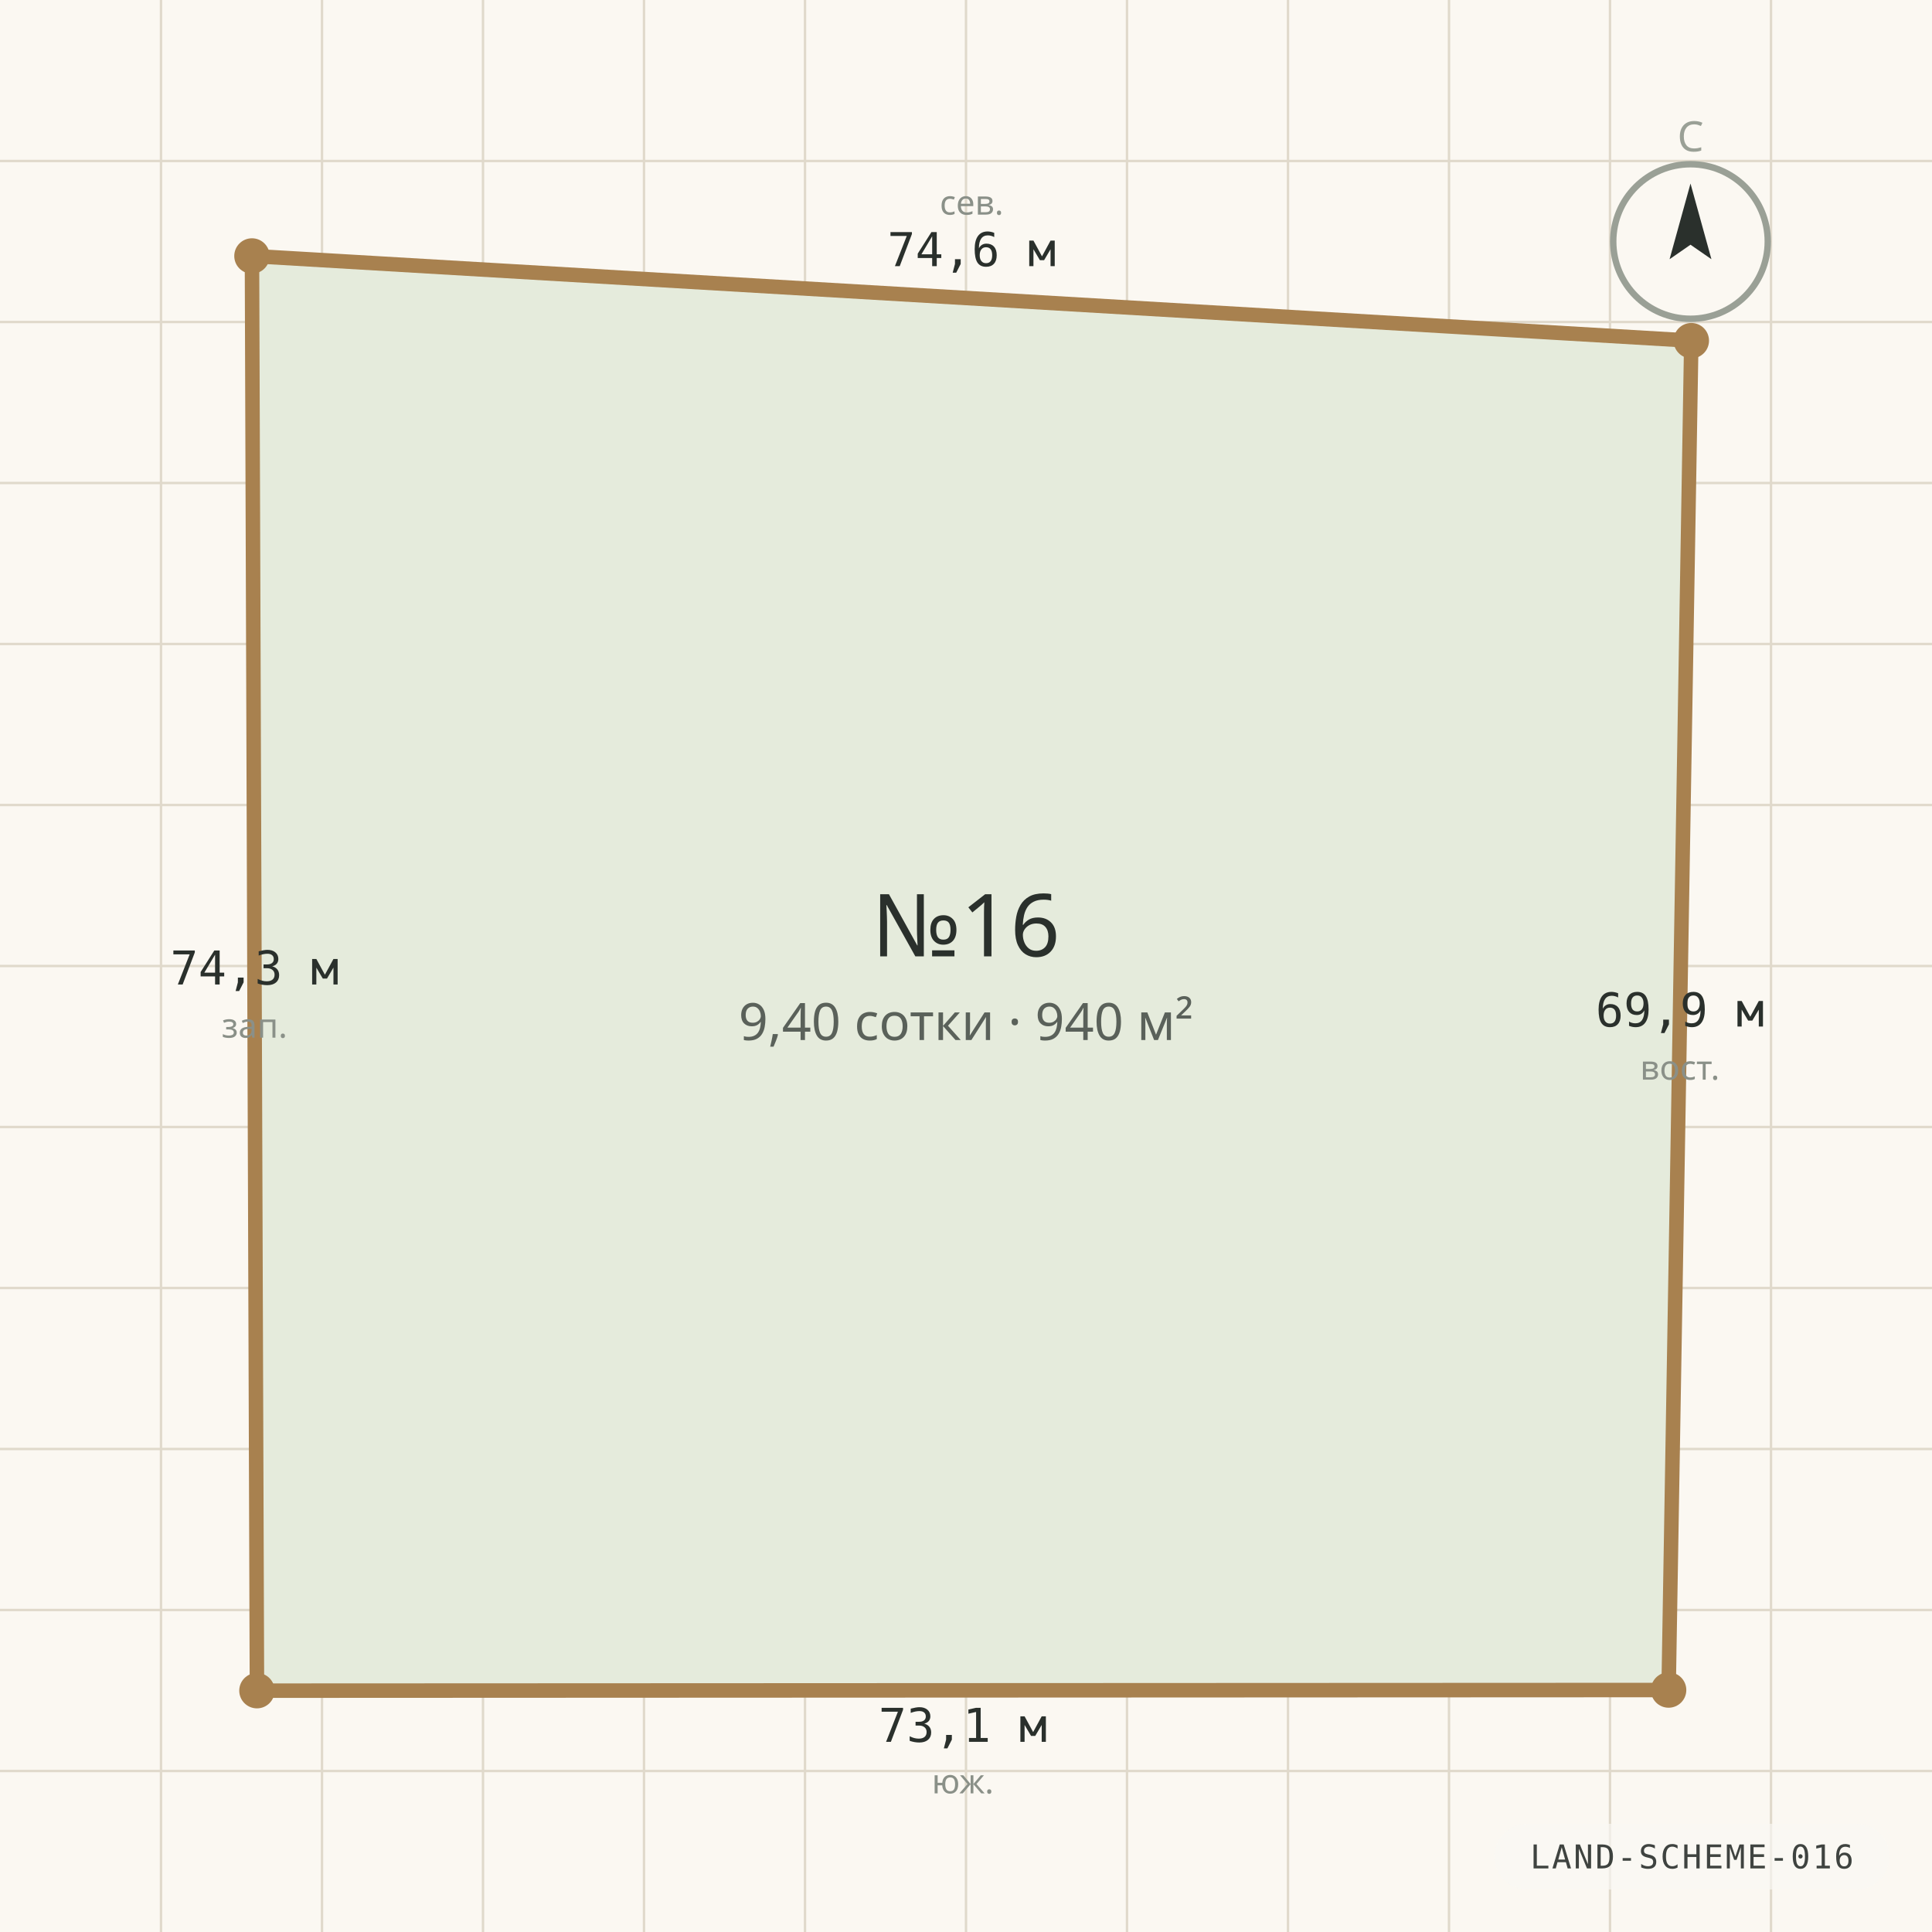
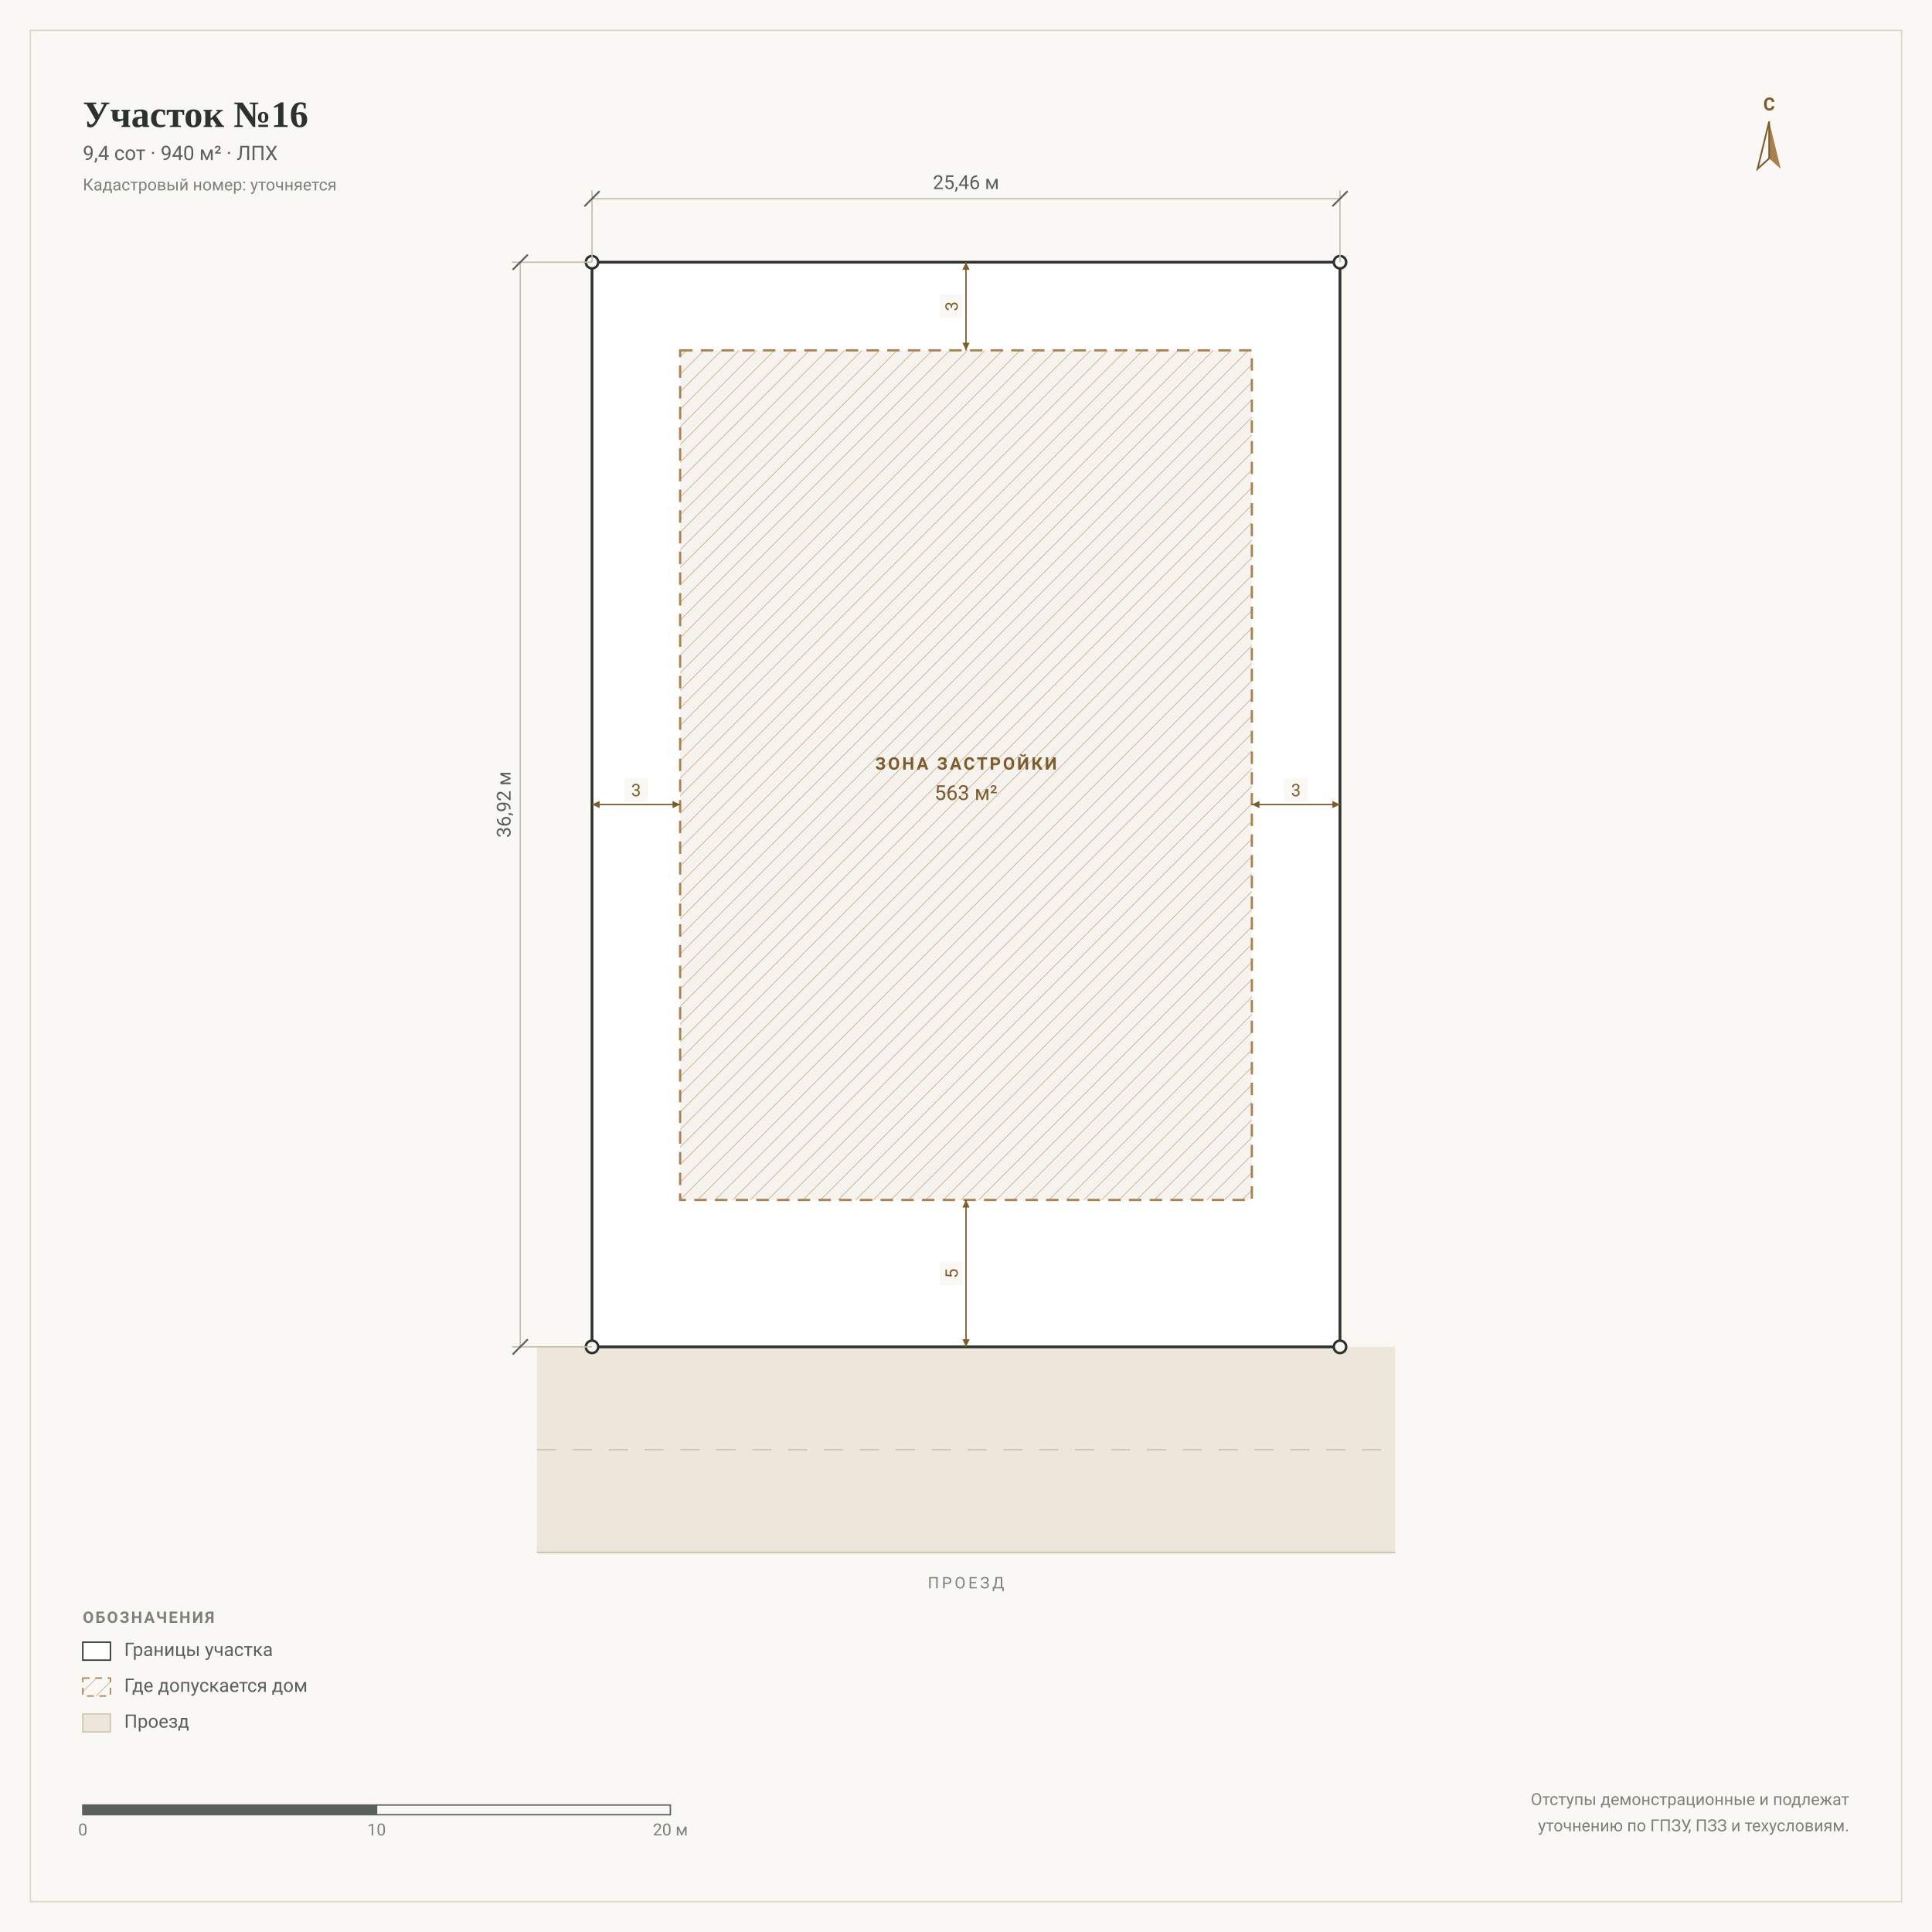
- <svg xmlns="http://www.w3.org/2000/svg" viewBox="0 0 1200 1200" width="1200" height="1200" role="img" aria-label="Схема границ участка №16" preserveAspectRatio="xMidYMid slice">
-   <rect width="1200" height="1200" fill="#FBF8F2" />
-   <g stroke="#E0D9CB" stroke-width="1.5">
-     <line x1="0" y1="100.0" x2="1200" y2="100.0" />
-     <line x1="100.0" y1="0" x2="100.0" y2="1200" />
-     <line x1="0" y1="200.0" x2="1200" y2="200.0" />
-     <line x1="200.0" y1="0" x2="200.0" y2="1200" />
-     <line x1="0" y1="300.0" x2="1200" y2="300.0" />
-     <line x1="300.0" y1="0" x2="300.0" y2="1200" />
-     <line x1="0" y1="400.0" x2="1200" y2="400.0" />
-     <line x1="400.0" y1="0" x2="400.0" y2="1200" />
-     <line x1="0" y1="500.0" x2="1200" y2="500.0" />
-     <line x1="500.0" y1="0" x2="500.0" y2="1200" />
-     <line x1="0" y1="600.0" x2="1200" y2="600.0" />
-     <line x1="600.0" y1="0" x2="600.0" y2="1200" />
-     <line x1="0" y1="700.0" x2="1200" y2="700.0" />
-     <line x1="700.0" y1="0" x2="700.0" y2="1200" />
-     <line x1="0" y1="800.0" x2="1200" y2="800.0" />
-     <line x1="800.0" y1="0" x2="800.0" y2="1200" />
-     <line x1="0" y1="900.0" x2="1200" y2="900.0" />
-     <line x1="900.0" y1="0" x2="900.0" y2="1200" />
-     <line x1="0" y1="1000.0" x2="1200" y2="1000.0" />
-     <line x1="1000.0" y1="0" x2="1000.0" y2="1200" />
-     <line x1="0" y1="1100.0" x2="1200" y2="1100.0" />
-     <line x1="1100.0" y1="0" x2="1100.0" y2="1200" />
+ <svg xmlns="http://www.w3.org/2000/svg" viewBox="0 0 1400 1400" width="1400" height="1400" role="img" aria-label="Схема участка №16: границы, отступы и зона застройки" font-family="'TT Commons Pro',-apple-system,BlinkMacSystemFont,'Segoe UI',Roboto,'Helvetica Neue',Arial,sans-serif">
+   <defs>
+     <pattern id="h-build" patternUnits="userSpaceOnUse" width="9" height="9" patternTransform="rotate(45)">
+       <line x1="0" y1="0" x2="0" y2="9" stroke="#a8814f" stroke-width="1.1" opacity=".5" />
+     </pattern>
+     <pattern id="h-sold" patternUnits="userSpaceOnUse" width="7" height="7" patternTransform="rotate(45)">
+       <line x1="0" y1="0" x2="0" y2="7" stroke="#7c8279" stroke-width="1" opacity=".45" />
+     </pattern>
+     <pattern id="h-forest" patternUnits="userSpaceOnUse" width="14" height="14">
+       <circle cx="4" cy="4" r="1.5" fill="#9fb188" opacity=".55" />
+       <circle cx="11" cy="10" r="1.1" fill="#9fb188" opacity=".4" />
+     </pattern>
+     <pattern id="h-water" patternUnits="userSpaceOnUse" width="26" height="12">
+       <path d="M0 6q6.5 -3 13 0t13 0" fill="none" stroke="#7d939b" stroke-width="1" opacity=".35" />
+     </pattern>
+   </defs>
+   <rect width="1400" height="1400" fill="#faf8f4" />
+   <rect x="388.995" y="975.979" width="622.01" height="149.021" fill="#ece6db" />
+   <line x1="388.995" y1="1125" x2="1011.005" y2="1125" stroke="#cfc6b6" stroke-width="1.2" />
+   <line x1="388.995" y1="1050.49" x2="1011.005" y2="1050.49" stroke="#cfc6b6" stroke-width="1" stroke-dasharray="14 12" />
+   <text x="700" y="1151" font-size="11.5" fill="#7c8279" text-anchor="middle" font-weight="400" letter-spacing="2">ПРОЕЗД</text>
+   <rect x="428.995" y="190" width="542.01" height="785.979" fill="#ffffff" stroke="#2c332e" stroke-width="2" />
+   <rect x="492.861" y="253.866" width="414.278" height="615.669" fill="#a8814f" opacity=".10" />
+   <rect x="492.861" y="253.866" width="414.278" height="615.669" fill="url(#h-build)" />
+   <rect x="492.861" y="253.866" width="414.278" height="615.669" fill="none" stroke="#a8814f" stroke-width="1.6" stroke-dasharray="9 6" />
+   <circle cx="428.995" cy="190" r="4.5" fill="#faf8f4" stroke="#2c332e" stroke-width="1.8" />
+   <circle cx="971.005" cy="190" r="4.5" fill="#faf8f4" stroke="#2c332e" stroke-width="1.8" />
+   <circle cx="428.995" cy="975.979" r="4.5" fill="#faf8f4" stroke="#2c332e" stroke-width="1.8" />
+   <circle cx="971.005" cy="975.979" r="4.5" fill="#faf8f4" stroke="#2c332e" stroke-width="1.8" />
+   <line x1="428.995" y1="190" x2="428.995" y2="138" stroke="#c6bfb1" stroke-width="1" />
+   <line x1="971.005" y1="190" x2="971.005" y2="138" stroke="#c6bfb1" stroke-width="1" />
+   <line x1="428.995" y1="144" x2="971.005" y2="144" stroke="#c6bfb1" stroke-width="1" />
+   <line x1="423.495" y1="149.5" x2="434.495" y2="138.5" stroke="#5a615a" stroke-width="1.3" />
+   <line x1="965.505" y1="149.5" x2="976.505" y2="138.5" stroke="#5a615a" stroke-width="1.3" />
+   <rect x="667.56" y="122.258" width="64.88" height="18.9" fill="#faf8f4" />
+   <text x="700" y="137" font-size="14" fill="#5a615a" text-anchor="middle" font-weight="400">25,46 м</text>
+   <line x1="428.995" y1="190" x2="370.995" y2="190" stroke="#c6bfb1" stroke-width="1" />
+   <line x1="428.995" y1="975.979" x2="370.995" y2="975.979" stroke="#c6bfb1" stroke-width="1" />
+   <line x1="376.995" y1="190" x2="376.995" y2="975.979" stroke="#c6bfb1" stroke-width="1" />
+   <line x1="371.495" y1="195.5" x2="382.495" y2="184.5" stroke="#5a615a" stroke-width="1.3" />
+   <line x1="371.495" y1="981.479" x2="382.495" y2="970.479" stroke="#5a615a" stroke-width="1.3" />
+   <g transform="translate(376.9948,582.9895) rotate(-90)">
+     <rect x="-32.44" y="-21.742" width="64.88" height="18.9" fill="#faf8f4" />
+     <text x="0" y="-7" font-size="14" fill="#5a615a" text-anchor="middle" font-weight="400">36,92 м</text>
  </g>
-   <polygon points="156.5,159.0 1050.5,211.6 1036.4,1049.7 159.6,1050.1" fill="#E5EBDC" stroke="#A8814F" stroke-width="9" stroke-linejoin="round" />
-   <circle cx="156.5" cy="159.0" r="11" fill="#A8814F" />
-   <text x="603.5" y="165.3" text-anchor="middle" font-family="ui-monospace, Consolas, monospace" font-size="29" fill="#2A302C">74,6 м</text>
-   <text x="603.5" y="133.3" text-anchor="middle" font-family="'Segoe UI', system-ui, sans-serif" font-size="21" fill="#8A9088">сев.</text>
-   <circle cx="1050.5" cy="211.6" r="11" fill="#A8814F" />
-   <text x="1043.4" y="637.6" text-anchor="middle" font-family="ui-monospace, Consolas, monospace" font-size="29" fill="#2A302C">69,9 м</text>
-   <text x="1043.4" y="670.6" text-anchor="middle" font-family="'Segoe UI', system-ui, sans-serif" font-size="21" fill="#8A9088">вост.</text>
-   <circle cx="1036.4" cy="1049.7" r="11" fill="#A8814F" />
-   <text x="598.0" y="1081.9" text-anchor="middle" font-family="ui-monospace, Consolas, monospace" font-size="29" fill="#2A302C">73,1 м</text>
-   <text x="598.0" y="1113.9" text-anchor="middle" font-family="'Segoe UI', system-ui, sans-serif" font-size="21" fill="#8A9088">юж.</text>
-   <circle cx="159.6" cy="1050.1" r="11" fill="#A8814F" />
-   <text x="158.1" y="611.5" text-anchor="middle" font-family="ui-monospace, Consolas, monospace" font-size="29" fill="#2A302C">74,3 м</text>
-   <text x="158.1" y="644.5" text-anchor="middle" font-family="'Segoe UI', system-ui, sans-serif" font-size="21" fill="#8A9088">зап.</text>
-   <text x="600" y="594" text-anchor="middle" font-family="'Segoe UI', system-ui, sans-serif" font-size="54" fill="#2A302C">№16</text>
-   <text x="600" y="646" text-anchor="middle" font-family="'Segoe UI', system-ui, sans-serif" font-size="32" fill="#5A615A">9,40 сотки · 940 м²</text>
-   <g transform="translate(1050 150)">
-     <circle r="48" fill="none" stroke="#9AA096" stroke-width="4" />
-     <path d="M 0 -36 L 13 11 L 0 2 L -13 11 Z" fill="#2A302C" />
-     <text y="-56" text-anchor="middle" font-family="'Segoe UI', system-ui, sans-serif" font-size="26" fill="#9AA096">С</text>
+   <line x1="428.995" y1="582.99" x2="492.861" y2="582.99" stroke="#7d5c2c" stroke-width="1" />
+   <path d="M428.995 582.99 l5.5 -2.6 l0 5.2 Z" fill="#7d5c2c" />
+   <path d="M492.861 582.99 l-5.5 -2.6 l0 5.2 Z" fill="#7d5c2c" />
+   <rect x="452.428" y="563.827" width="17" height="16.875" fill="#faf8f4" />
+   <text x="460.928" y="576.99" font-size="12.5" fill="#7d5c2c" text-anchor="middle" font-weight="400">3</text>
+   <line x1="907.139" y1="582.99" x2="971.005" y2="582.99" stroke="#7d5c2c" stroke-width="1" />
+   <path d="M907.139 582.99 l5.5 -2.6 l0 5.2 Z" fill="#7d5c2c" />
+   <path d="M971.005 582.99 l-5.5 -2.6 l0 5.2 Z" fill="#7d5c2c" />
+   <rect x="930.572" y="563.827" width="17" height="16.875" fill="#faf8f4" />
+   <text x="939.072" y="576.99" font-size="12.5" fill="#7d5c2c" text-anchor="middle" font-weight="400">3</text>
+   <line x1="700" y1="190" x2="700" y2="253.866" stroke="#7d5c2c" stroke-width="1" />
+   <path d="M700 190 l-2.6 5.5 l5.2 0 Z" fill="#7d5c2c" />
+   <path d="M700 253.866 l-2.6 -5.5 l5.2 0 Z" fill="#7d5c2c" />
+   <g transform="translate(700,221.9331) rotate(-90)">
+     <rect x="-8.5" y="-19.163" width="17" height="16.875" fill="#faf8f4" />
+     <text x="0" y="-6" font-size="12.5" fill="#7d5c2c" text-anchor="middle" font-weight="400">3</text>
  </g>
-   <g font-family="ui-monospace, 'Cascadia Mono', Consolas, monospace" opacity="0.9">
-     <rect x="928.2" y="1132.8" width="245.4" height="40.8" rx="20.4" fill="rgba(250,248,244,0.72)" />
-     <text x="1050.9" y="1160.5" text-anchor="middle" fill="#2A302C" font-size="20.4" letter-spacing="1.2">LAND-SCHEME-016</text>
+   <line x1="700" y1="869.536" x2="700" y2="975.979" stroke="#7d5c2c" stroke-width="1" />
+   <path d="M700 869.536 l-2.6 5.5 l5.2 0 Z" fill="#7d5c2c" />
+   <path d="M700 975.979 l-2.6 -5.5 l5.2 0 Z" fill="#7d5c2c" />
+   <g transform="translate(700,922.7573) rotate(-90)">
+     <rect x="-8.5" y="-19.163" width="17" height="16.875" fill="#faf8f4" />
+     <text x="0" y="-6" font-size="12.5" fill="#7d5c2c" text-anchor="middle" font-weight="400">5</text>
  </g>
+   <text x="700" y="557.701" font-size="12.5" fill="#7d5c2c" text-anchor="middle" font-weight="700" letter-spacing="1.6">ЗОНА ЗАСТРОЙКИ</text>
+   <text x="700" y="579.701" font-size="15" fill="#7d5c2c" text-anchor="middle" font-weight="400">563 м²</text>
+   <rect x="22" y="22" width="1356" height="1356" fill="none" stroke="#ddd6c9" stroke-width="1" />
+   <text x="60" y="92" font-size="27" fill="#2c332e" text-anchor="start" font-weight="600" font-family="'TT Ramillas','Playfair Display',Georgia,'Times New Roman',serif">Участок №16</text>
+   <text x="60" y="116" font-size="14.5" fill="#5a615a" text-anchor="start" font-weight="400">9,4 сот · 940 м² · ЛПХ</text>
+   <text x="60" y="138" font-size="12" fill="#7c8279" text-anchor="start" font-weight="400">Кадастровый номер: уточняется</text>
+   <g transform="translate(1282,108)">
+     <path d="M0 -20 L8.4 14.4 L0 6.8 Z" fill="#a8814f" />
+     <path d="M0 -20 L-8.4 14.4 L0 6.8 Z" fill="none" stroke="#7d5c2c" stroke-width="1.2" />
+     <text x="0" y="-28" font-size="13" fill="#7d5c2c" text-anchor="middle" font-weight="700" letter-spacing="0.5">С</text>
+   </g>
+   <text x="60" y="1176" font-size="11.5" fill="#7c8279" text-anchor="start" font-weight="600" letter-spacing="1.2">ОБОЗНАЧЕНИЯ</text>
+   <rect x="60" y="1190" width="20" height="13" fill="#ffffff" stroke="#2c332e" stroke-width="1" />
+   <text x="90" y="1200" font-size="13.5" fill="#5a615a" text-anchor="start" font-weight="400">Границы участка</text>
+   <rect x="60" y="1216" width="20" height="13" fill="none" stroke="#a8814f" stroke-width="1" stroke-dasharray="5 4" />
+   <rect x="60" y="1216" width="20" height="13" fill="url(#h-build)" />
+   <text x="90" y="1226" font-size="13.5" fill="#5a615a" text-anchor="start" font-weight="400">Где допускается дом</text>
+   <rect x="60" y="1242" width="20" height="13" fill="#ece6db" stroke="#cfc6b6" stroke-width="1" />
+   <text x="90" y="1252" font-size="13.5" fill="#5a615a" text-anchor="start" font-weight="400">Проезд</text>
+   <rect x="60" y="1308" width="212.887" height="7" fill="#5a615a" stroke="#5a615a" stroke-width="1" />
+   <rect x="272.887" y="1308" width="212.887" height="7" fill="#faf8f4" stroke="#5a615a" stroke-width="1" />
+   <text x="60" y="1330" font-size="12" fill="#7c8279" text-anchor="middle" font-weight="400">0</text>
+   <text x="272.887" y="1330" font-size="12" fill="#7c8279" text-anchor="middle" font-weight="400">10</text>
+   <text x="485.774" y="1330" font-size="12" fill="#7c8279" text-anchor="middle" font-weight="400">20 м</text>
+   <text x="1340" y="1308" font-size="12" fill="#7c8279" text-anchor="end" font-weight="400">Отступы демонстрационные и подлежат</text>
+   <text x="1340" y="1327" font-size="12" fill="#7c8279" text-anchor="end" font-weight="400">уточнению по ГПЗУ, ПЗЗ и техусловиям.</text>
</svg>
